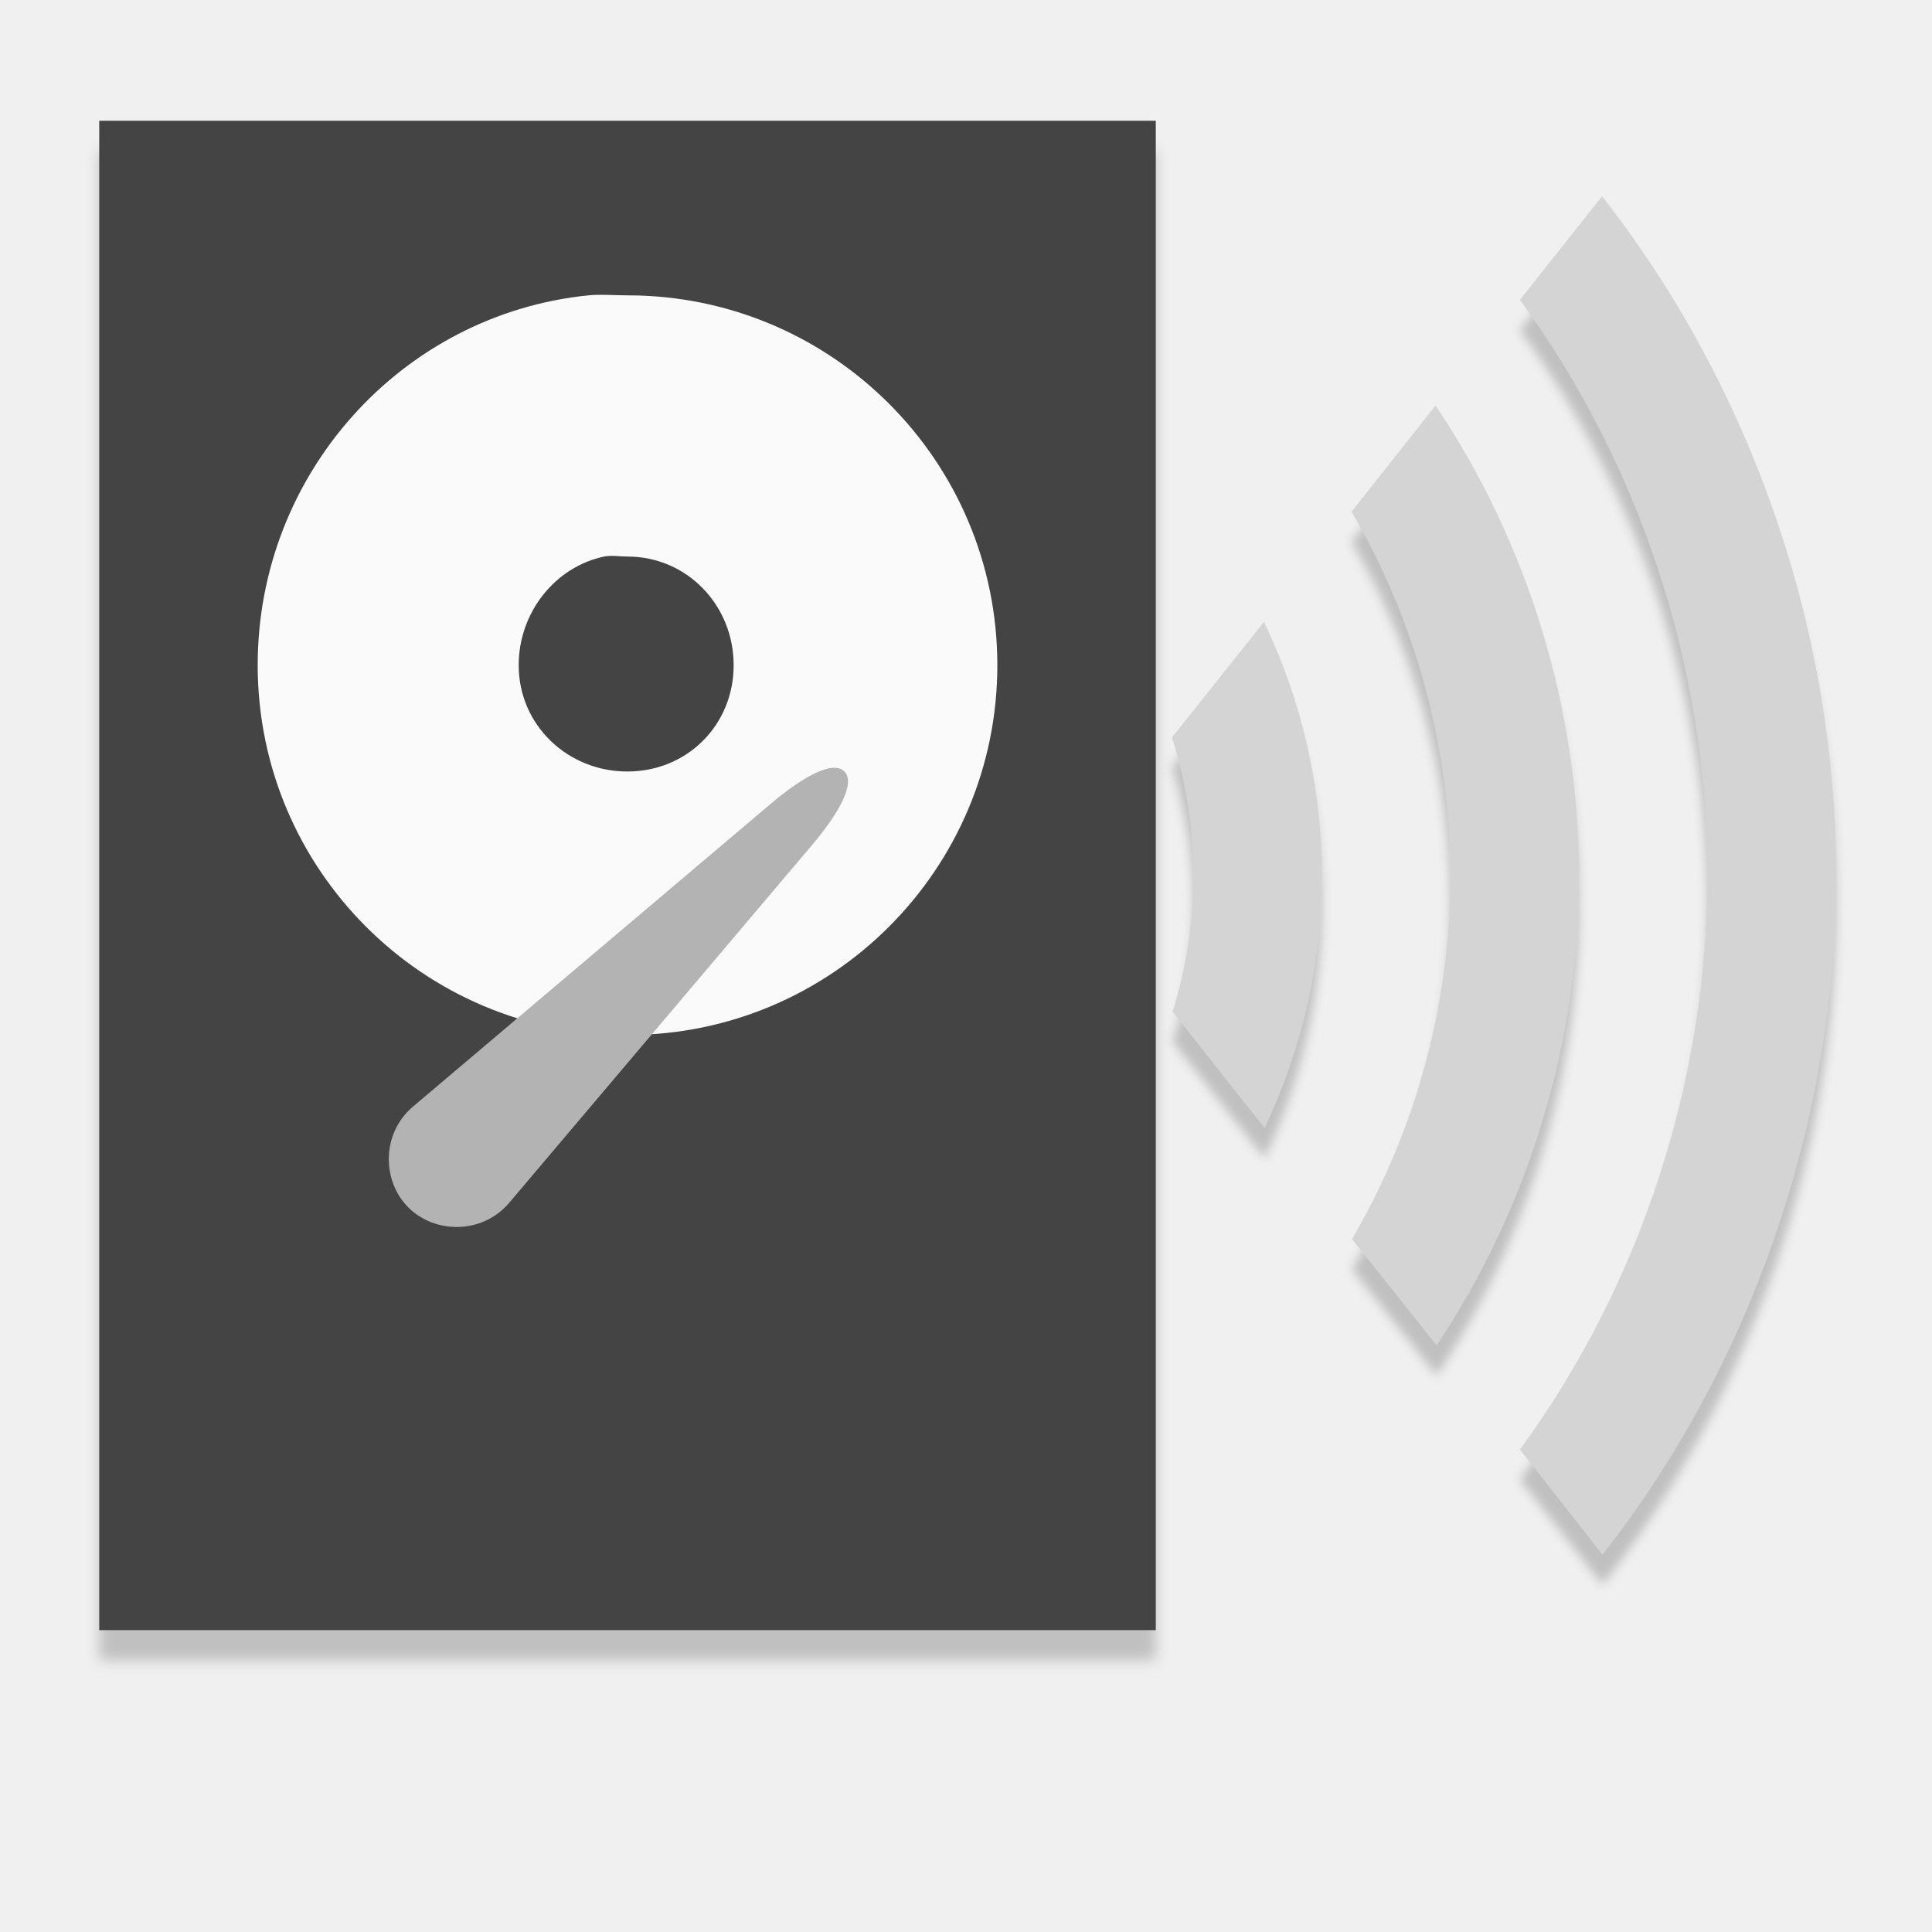
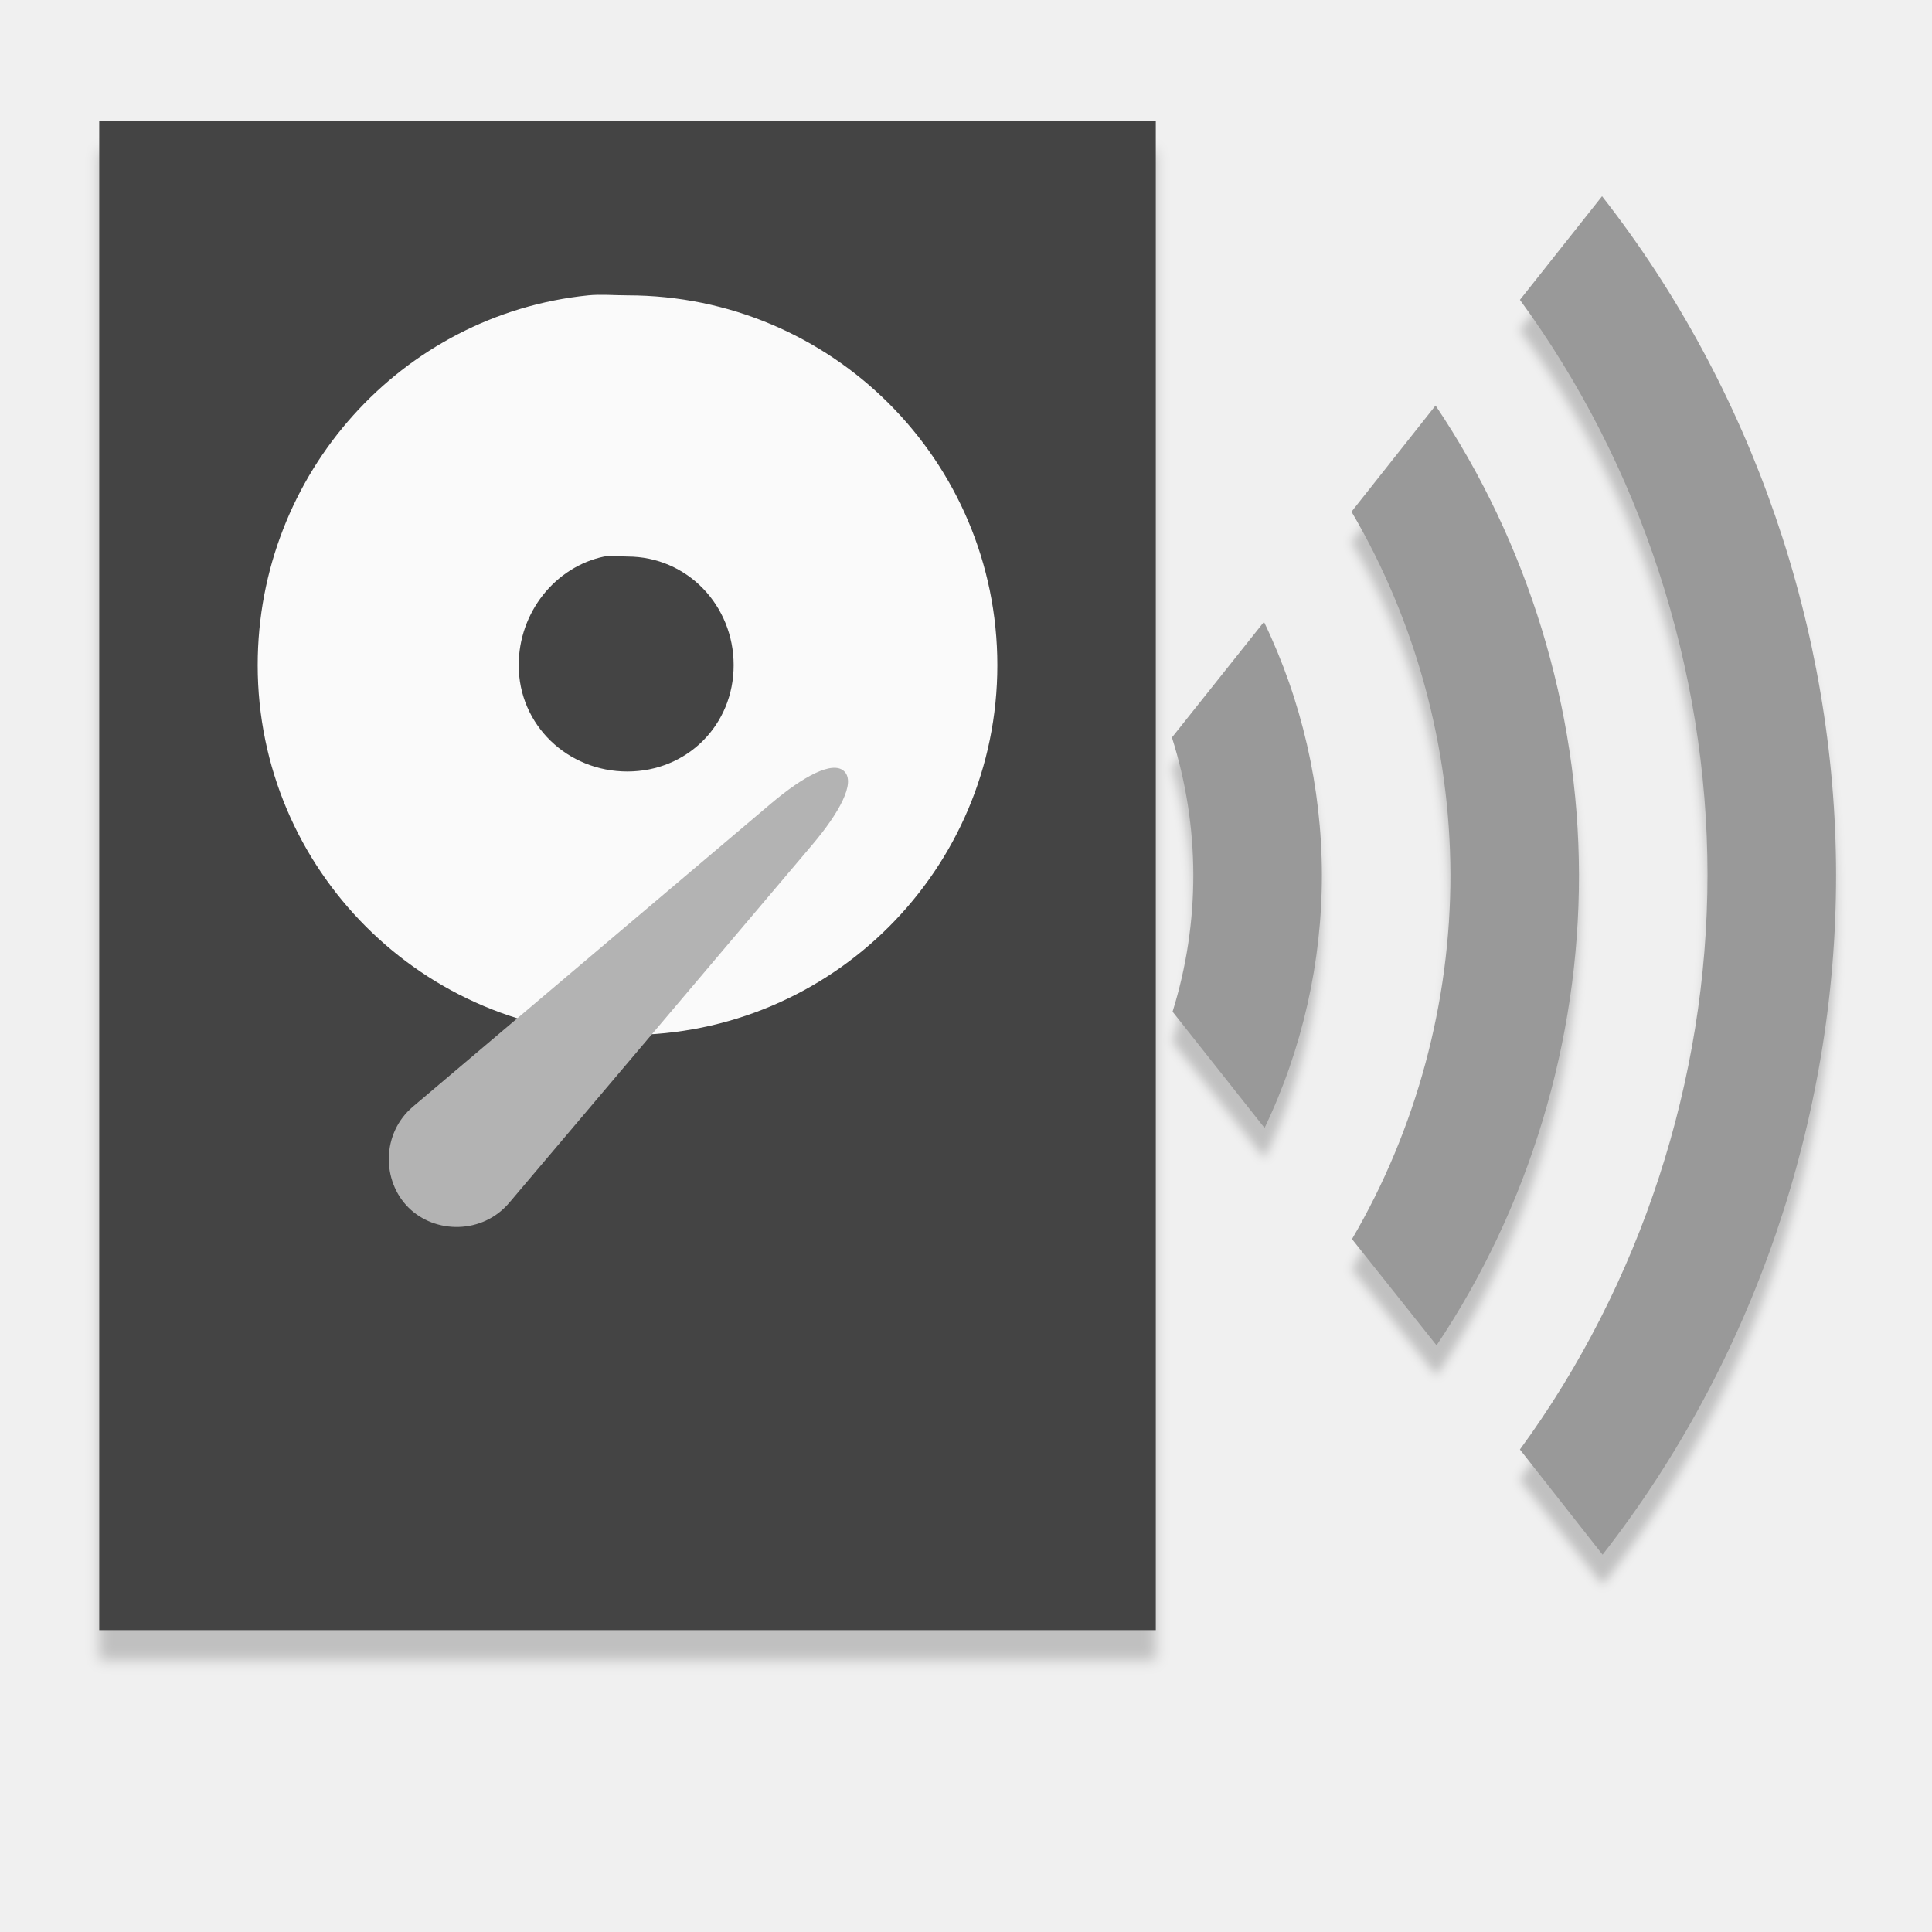
<svg xmlns="http://www.w3.org/2000/svg" id="svg7384" style="enable-background:new" height="128" width="128" version="1.1">
  <defs id="defs7386">
    <style id="style4492" type="text/css">
    .str0 {stroke:#4D4948;stroke-width:0.012}
    .str1 {stroke:#838281;stroke-width:0.229;stroke-linecap:round}
    .fil2 {fill:none}
    .fil0 {fill:#4D4948}
    .fil1 {fill:white;fill-rule:nonzero}
  </style>
    <style type="text/css" id="style4492-1">
    .str0 {stroke:#4D4948;stroke-width:0.222}
    .str1 {stroke:#00923F;stroke-width:0.887}
    .str2 {stroke:#E77817;stroke-width:0.887;stroke-linecap:round}
    .fil2 {fill:none}
    .fil0 {fill:#4D4948}
    .fil1 {fill:#B6DDC7}
  </style>
    <filter style="color-interpolation-filters:sRGB" id="filter4595" x="-0.015" width="1.029" y="-0.01" height="1.02">
      <feGaussianBlur stdDeviation="0.212" id="feGaussianBlur4597" />
    </filter>
    <filter style="color-interpolation-filters:sRGB" id="filter4622" x="-0.018" width="1.036" y="-0.009" height="1.018">
      <feGaussianBlur stdDeviation="0.984" id="feGaussianBlur4624" />
    </filter>
  </defs>
  <path d="M 3.287,5 V 55 H 38.287 V 5 Z" style="opacity:0.2;fill:#000000;stroke-width:2.391;filter:url(#filter4595);enable-background:new" id="path8508-3-6" transform="scale(2)" />
  <g id="g4593" transform="matrix(2,0,0,2,97.57456,-5.763838)">
    <path id="path8508-3" style="fill:#444444;stroke-width:2.391;enable-background:new" d="M -45.5,6.882 V 56.882 h 35 V 6.882 Z" />
    <path id="path8508" style="fill:#fafafa;stroke-width:2.45" d="m -29.302,12.666 c 0.412,-0.042 0.879,0 1.302,0 6.766,0 12.251,5.485 12.251,12.251 0,6.766 -5.485,12.251 -12.251,12.251 -6.766,0 -12.251,-5.485 -12.251,-12.251 0,-6.343 4.772,-11.624 10.95,-12.251 z m 0.539,8.649 c -1.642,0.343 -2.842,1.862 -2.842,3.602 0,1.982 1.617,3.522 3.599,3.522 1.982,0 3.522,-1.54 3.522,-3.522 0,-1.982 -1.54,-3.599 -3.522,-3.599 -0.248,0 -0.532,-0.048 -0.766,0 z" />
    <path id="path8510" d="m -35.106,39.539 11.859,-10.038 c 1.054,-0.892 2.052,-1.443 2.43,-1.064 0.378,0.378 -0.172,1.376 -1.064,2.43 l -10.038,11.859 c -0.886,1.046 -2.458,1.036 -3.341,0.154 -0.883,-0.883 -0.893,-2.455 0.154,-3.341 z" style="fill:#b3b3b3;stroke-width:2.45" />
  </g>
  <g style="opacity:0.2;fill:#000000;filter:url(#filter4622);enable-background:new" transform="matrix(0.3394158,0,0,0.3417403,0.4263729,-98.51536)" id="layer1-3">
    <g transform="matrix(1.2164,0,0,1.2164,-77.557,229.4)" id="g3905-6" style="fill:#000000">
      <path d="m 250.788,170.751 c 2.256,7.054 3.419,14.457 3.434,21.863 0.015,7.392 -1.112,14.785 -3.331,21.836 l 14.76,18.532 c 6.048,-12.536 9.219,-26.45 9.198,-40.368 -0.021,-13.899 -3.223,-27.784 -9.292,-40.288 l -14.769,18.425 m 42.304,-52.907 -13.488,16.921 c 10.299,17.418 15.841,37.618 15.873,57.853 0.032,20.303 -5.484,40.588 -15.793,58.079 l 13.569,16.937 c 14.83,-21.997 22.899,-48.487 22.851,-75.016 -0.048,-26.465 -8.171,-52.862 -23.012,-74.774 m 26.719,-33.358 -13.182,16.518 c 19.39,26.32 30.103,58.924 30.103,91.614 0,32.691 -10.713,65.295 -30.103,91.614 l 13.263,16.76 c 24.082,-30.603 37.506,-69.432 37.468,-108.37 -0.038,-38.871 -13.488,-77.603 -37.548,-108.13" style="fill:#000000" id="speaker-7" />
    </g>
  </g>
-   <g transform="matrix(0.3394158,0,0,0.3417403,0.4263729,-100.5154)" id="layer1">
-     <g transform="matrix(1.2164,0,0,1.2164,-77.557,229.4)" id="g3905">
-       <path d="m 250.788,170.751 c 2.256,7.054 3.419,14.457 3.434,21.863 0.015,7.392 -1.112,14.785 -3.331,21.836 l 14.76,18.532 c 6.048,-12.536 9.219,-26.45 9.198,-40.368 -0.021,-13.899 -3.223,-27.784 -9.292,-40.288 l -14.769,18.425 m 42.304,-52.907 -13.488,16.921 c 10.299,17.418 15.841,37.618 15.873,57.853 0.032,20.303 -5.484,40.588 -15.793,58.079 l 13.569,16.937 c 14.83,-21.997 22.899,-48.487 22.851,-75.016 -0.048,-26.465 -8.171,-52.862 -23.012,-74.774 m 26.719,-33.358 -13.182,16.518 c 19.39,26.32 30.103,58.924 30.103,91.614 0,32.691 -10.713,65.295 -30.103,91.614 l 13.263,16.76 c 24.082,-30.603 37.506,-69.432 37.468,-108.37 -0.038,-38.871 -13.488,-77.603 -37.548,-108.13" style="fill:#d4d4d4" id="speaker" />
+   <g transform="matrix(0.3394158,0,0,0.3417403,0.4263729,-100.5154)" id="layer1" style="fill:#999999">
+     <g transform="matrix(1.2164,0,0,1.2164,-77.557,229.4)" id="g3905" style="fill:#999999">
+       <path d="m 250.788,170.751 c 2.256,7.054 3.419,14.457 3.434,21.863 0.015,7.392 -1.112,14.785 -3.331,21.836 l 14.76,18.532 c 6.048,-12.536 9.219,-26.45 9.198,-40.368 -0.021,-13.899 -3.223,-27.784 -9.292,-40.288 l -14.769,18.425 m 42.304,-52.907 -13.488,16.921 c 10.299,17.418 15.841,37.618 15.873,57.853 0.032,20.303 -5.484,40.588 -15.793,58.079 l 13.569,16.937 c 14.83,-21.997 22.899,-48.487 22.851,-75.016 -0.048,-26.465 -8.171,-52.862 -23.012,-74.774 m 26.719,-33.358 -13.182,16.518 c 19.39,26.32 30.103,58.924 30.103,91.614 0,32.691 -10.713,65.295 -30.103,91.614 l 13.263,16.76 c 24.082,-30.603 37.506,-69.432 37.468,-108.37 -0.038,-38.871 -13.488,-77.603 -37.548,-108.13" style="fill:#999999" id="speaker" />
    </g>
  </g>
</svg>
